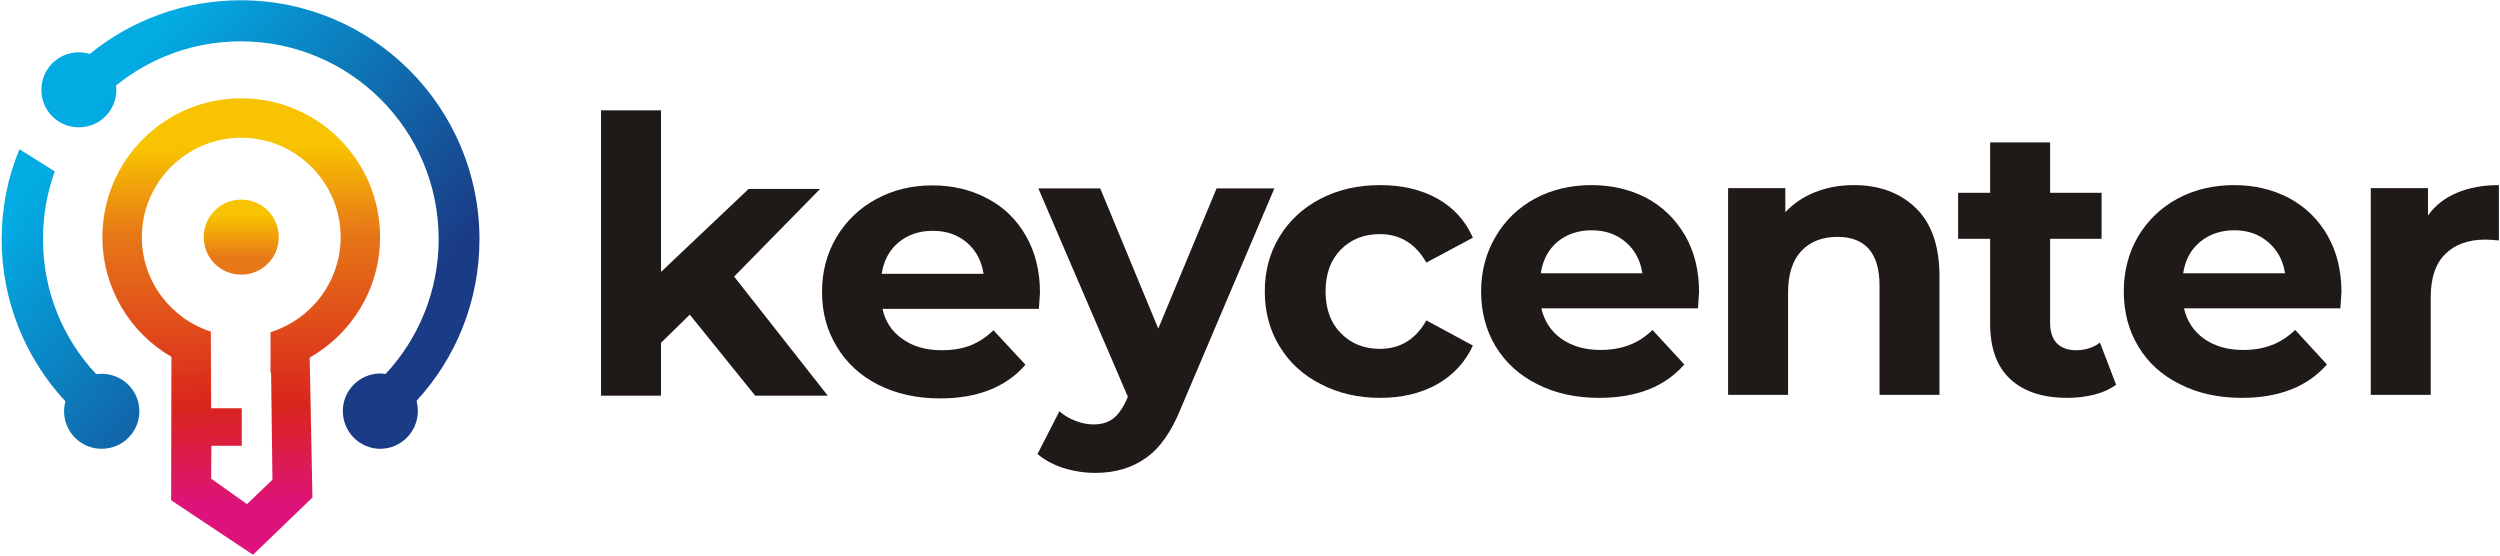
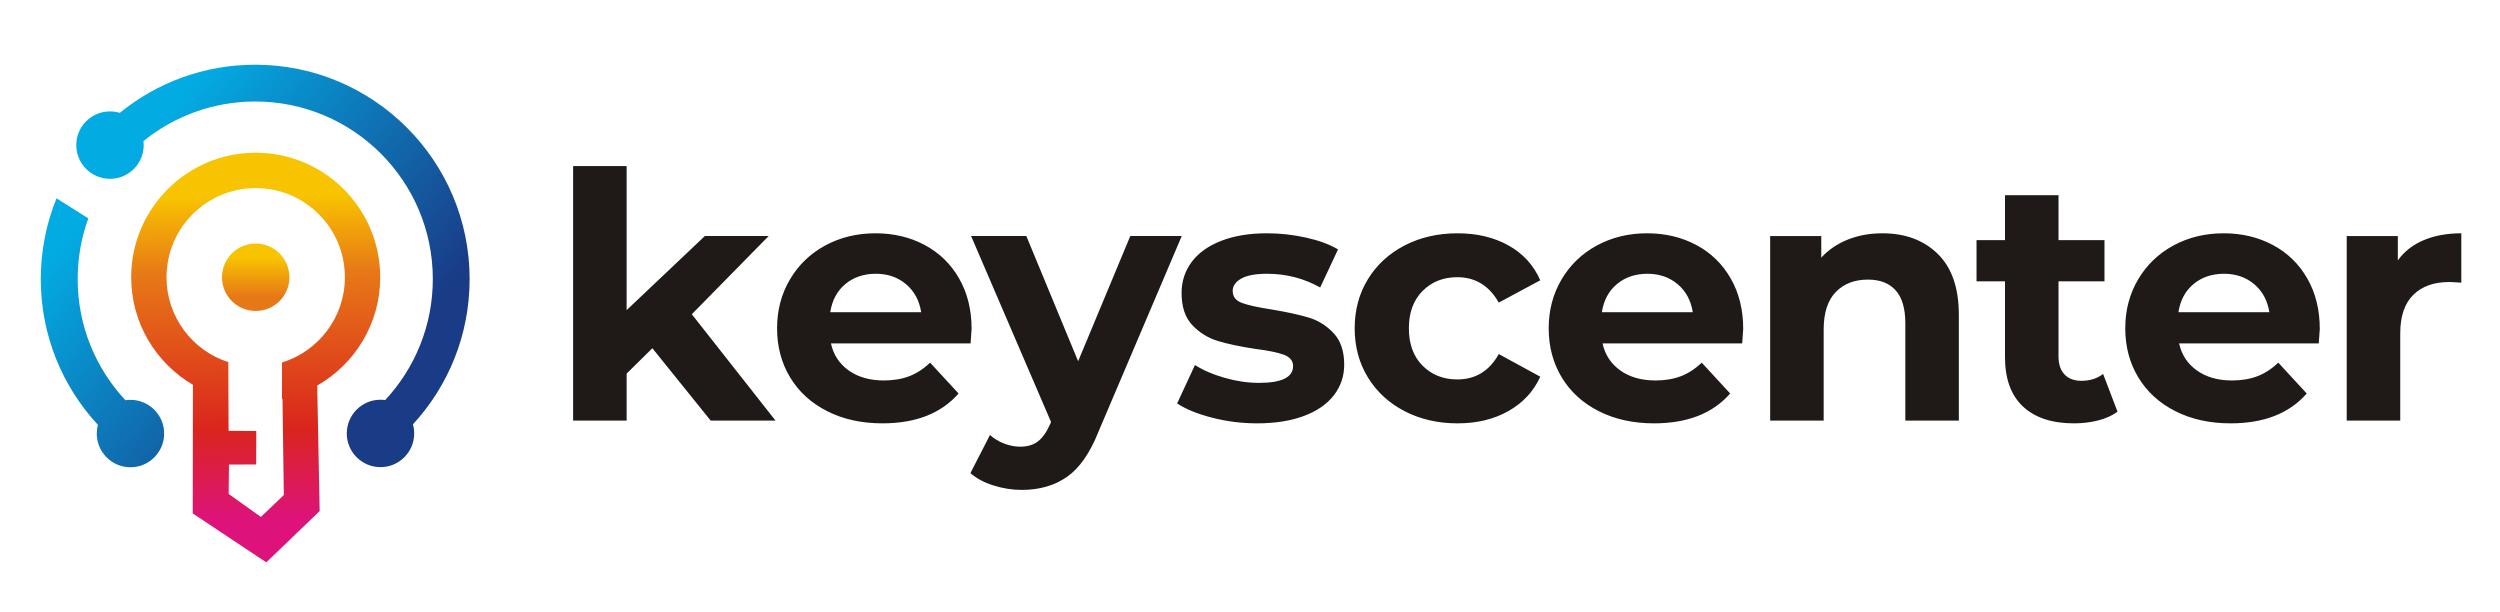
- <svg xmlns="http://www.w3.org/2000/svg" version="1.2" viewBox="0 0 913 203" width="913" height="203">
+ <svg xmlns="http://www.w3.org/2000/svg" xml:space="preserve" width="1002px" height="245px" style="shape-rendering:geometricPrecision; text-rendering:geometricPrecision; image-rendering:optimizeQuality; fill-rule:evenodd; clip-rule:evenodd" viewBox="0 0 1108.01 270.714">
  <defs>
-     <linearGradient id="g1" x1="139.6" y1="124.4" x2="36.2" y2="39.7" gradientUnits="userSpaceOnUse">
-       <stop offset="0" stop-color="#1a3b86" />
-       <stop offset="1" stop-color="#03abe3" />
+     <style type="text/css">
+    
+     .fil0 {fill:none}
+     .fil4 {fill:#1F1A17;fill-rule:nonzero}
+     .fil2 {fill:url(#id0)}
+     .fil3 {fill:url(#id1)}
+     .fil1 {fill:url(#id2)}
+    
+   </style>
+     <linearGradient id="id0" gradientUnits="userSpaceOnUse" x1="114.451" y1="229.829" x2="112.205" y2="86.9">
+       <stop offset="0" style="stop-color:#DD137B" />
+       <stop offset="0.278" style="stop-color:#DA251D" />
+       <stop offset="0.761" style="stop-color:#E77817" />
+       <stop offset="1" style="stop-color:#F8C300" />
    </linearGradient>
-     <linearGradient id="g2" x1="89.1" y1="184.9" x2="87.1" y2="53.7" gradientUnits="userSpaceOnUse">
-       <stop offset="0" stop-color="#dd137b" />
-       <stop offset=".278" stop-color="#da251d" />
-       <stop offset=".761" stop-color="#e77817" />
-       <stop offset="1" stop-color="#f8c300" />
+     <linearGradient id="id1" gradientUnits="userSpaceOnUse" x1="113.328" y1="131.441" x2="113.328" y2="114.11">
+       <stop offset="0" style="stop-color:#E77817" />
+       <stop offset="1" style="stop-color:#F8C300" />
    </linearGradient>
-     <linearGradient id="g3" x1="88.1" y1="94.5" x2="88.1" y2="78.6" gradientUnits="userSpaceOnUse">
-       <stop offset="0" stop-color="#e77817" />
-       <stop offset="1" stop-color="#f8c300" />
+     <linearGradient id="id2" gradientUnits="userSpaceOnUse" x1="169.457" y1="163.907" x2="56.746" y2="71.654">
+       <stop offset="0" style="stop-color:#1A3B86" />
+       <stop offset="1" style="stop-color:#03ABE3" />
    </linearGradient>
  </defs>
-   <style>
- 		.s0 { fill: none } 
- 		.s1 { fill: url(#g1) } 
- 		.s2 { fill: url(#g2) } 
- 		.s3 { fill: url(#g3) } 
- 		.s4 { fill: #1f1a17 } 
- 	</style>
  <g id="Слой_x0020_1">
-     <path id="Layer" class="s0" d="m-56-70h1028.4v314.4h-1028.4z" />
-     <path id="Layer" fill-rule="evenodd" class="s1" d="m87.9 0.1c48.2 0 87.2 39.1 87.2 87.3 0 22.7-8.7 43.5-23 59q0.5 1.8 0.5 3.7c0 7.6-6.2 13.8-13.7 13.8-7.6 0-13.7-6.2-13.7-13.8 0-7.5 6.1-13.7 13.7-13.7q1 0 1.9 0.2c12-12.9 19.4-30.2 19.4-49.3 0-39.9-32.4-72.2-72.3-72.2-17.2 0-33 6-45.5 16.1q0.1 0.8 0.1 1.6c0 7.6-6.1 13.7-13.7 13.7-7.6 0-13.7-6.1-13.7-13.7 0-7.5 6.1-13.7 13.7-13.7q2.1 0 4 0.6c15-12.2 34.2-19.6 55.1-19.6zm-50.8 136.4c7.6 0 13.8 6.1 13.8 13.7 0 7.6-6.2 13.7-13.8 13.7-7.5 0-13.7-6.1-13.7-13.7q0-1.9 0.5-3.6c-14.4-15.5-23.3-36.4-23.3-59.2 0-11.7 2.3-22.8 6.5-32.9l12.9 8.1c-2.8 7.7-4.3 16.1-4.3 24.7 0 19.1 7.3 36.4 19.4 49.3q1-0.1 2-0.1z" />
-     <path id="Layer" fill-rule="evenodd" class="s2" d="m88.1 35.9c28 0 50.7 22.7 50.7 50.7 0 18.9-10.4 35.3-25.7 44l1 51.1-21.7 20.9-29.9-19.9 0.1-52.4c-15.1-8.7-25.2-25.1-25.2-43.7 0-28 22.7-50.7 50.7-50.7zm10.9 100.2q-0.1 0-0.2 0v-14.8c14.8-4.6 25.6-18.4 25.6-34.7 0-20-16.3-36.3-36.3-36.3-20 0-36.3 16.3-36.3 36.3 0 16.1 10.6 29.8 25.2 34.5l0.1 28h11.2v13.7h-11.1l-0.1 12 13.1 9.3 9.3-8.9c0 0-0.5-39.1-0.5-39.1z" />
-     <path id="Layer" class="s3" d="m88.1 100.3c-7.6 0-13.7-6.1-13.7-13.7 0-7.6 6.1-13.7 13.7-13.7 7.6 0 13.7 6.1 13.7 13.7 0 7.6-6.1 13.7-13.7 13.7z" />
-     <path id="Layer" class="s4" d="m251.9 114.9l-10.5 10.3v19.3h-21.9v-104.2h21.9v59l32-30.3h26.1l-31.4 32 34.2 43.5h-26.5z" />
-     <path id="Layer" fill-rule="evenodd" class="s4" d="m379.8 106.9q0 0.4-0.4 5.9h-57.1q1.5 7 7.3 11 5.7 4.1 14.3 4.1 5.9 0 10.4-1.7 4.6-1.8 8.5-5.6l11.7 12.6q-10.7 12.3-31.2 12.3-12.7 0-22.6-5-9.8-5-15.1-13.9-5.4-8.8-5.4-20 0-11.1 5.3-20 5.3-8.9 14.5-13.9 9.2-5 20.5-5 11.1 0 20.1 4.8 9 4.7 14.1 13.7 5.1 8.9 5.1 20.7zm-39.1-22.6q-7.5 0-12.5 4.2-5.1 4.2-6.2 11.5h37.2q-1.1-7.2-6.2-11.5-5-4.2-12.3-4.2z" />
-     <path id="Layer" class="s4" d="m465.4 68.8l-34.1 80.2q-5.2 13-12.9 18.3-7.6 5.4-18.4 5.4-5.9 0-11.7-1.8-5.7-1.9-9.4-5.1l8-15.6q2.6 2.3 5.9 3.5 3.3 1.3 6.5 1.3 4.5 0 7.3-2.2 2.8-2.2 5-7.2l0.3-0.7-32.7-76.1h22.6l21.2 51.2 21.3-51.2c0 0 21.1 0 21.1 0z" />
-     <path id="Layer" class="s4" d="m504 145.3q-12 0-21.6-5-9.7-4.9-15.1-13.8-5.4-8.8-5.4-20.1 0-11.2 5.4-20 5.4-8.9 15.1-13.9 9.6-4.9 21.6-4.9 12 0 20.9 4.9 8.9 5 13 14.3l-17 9.1q-5.9-10.4-17-10.4-8.6 0-14.2 5.6-5.6 5.7-5.6 15.3 0 9.7 5.6 15.3 5.6 5.7 14.2 5.7 11.2 0 17-10.4l17 9.2q-4.1 9-13 14.1-8.9 5-20.9 5z" />
-     <path id="Layer" fill-rule="evenodd" class="s4" d="m620.5 106.7q0 0.4-0.4 5.9h-57.2q1.6 7 7.3 11.1 5.8 4.1 14.3 4.1 5.9 0 10.5-1.8 4.6-1.7 8.5-5.5l11.6 12.6q-10.6 12.2-31.1 12.2-12.8 0-22.6-5-9.8-4.9-15.2-13.8-5.3-8.8-5.3-20.1 0-11 5.3-20 5.2-8.9 14.4-13.9 9.2-4.9 20.6-4.9 11.1 0 20.1 4.7 8.9 4.8 14.1 13.7 5.1 8.9 5.1 20.7zm-39.2-22.6q-7.4 0-12.5 4.2-5 4.2-6.1 11.5h37.1q-1.1-7.1-6.1-11.4-5.1-4.3-12.4-4.3z" />
-     <path id="Layer" class="s4" d="m677 67.6q14 0 22.7 8.4 8.6 8.4 8.6 25v43.2h-21.9v-39.9q0-8.9-3.9-13.4-4-4.4-11.4-4.4-8.3 0-13.2 5.1-4.9 5.2-4.9 15.3v37.3h-21.9v-75.5h20.9v8.8q4.4-4.7 10.8-7.3 6.5-2.6 14.2-2.6z" />
-     <path id="Layer" class="s4" d="m772.8 140.5q-3.2 2.4-7.9 3.6-4.7 1.2-9.9 1.2-13.5 0-20.9-6.9-7.3-6.8-7.3-20.2v-31h-11.7v-16.8h11.7v-18.4h21.9v18.4h18.8v16.8h-18.8v30.7q0 4.8 2.4 7.4 2.5 2.6 7 2.6 5.2 0 8.8-2.8c0 0 5.9 15.4 5.9 15.4z" />
-     <path id="Layer" fill-rule="evenodd" class="s4" d="m855.1 106.7q0 0.4-0.4 5.9h-57.1q1.6 7 7.3 11.1 5.8 4.1 14.3 4.1 5.9 0 10.5-1.8 4.5-1.7 8.5-5.5l11.6 12.6q-10.7 12.2-31.1 12.2-12.8 0-22.6-5-9.9-4.9-15.2-13.8-5.3-8.8-5.3-20.1 0-11 5.2-20 5.3-8.9 14.5-13.9 9.2-4.9 20.6-4.9 11 0 20 4.7 9 4.8 14.1 13.7 5.1 8.9 5.1 20.7zm-39.1-22.6q-7.4 0-12.5 4.2-5.1 4.2-6.2 11.5h37.2q-1.1-7.1-6.2-11.4-5-4.3-12.3-4.3z" />
-     <path id="Layer" class="s4" d="m886.7 78.7q3.9-5.5 10.6-8.3 6.6-2.8 15.3-2.8v20.2q-3.6-0.3-4.9-0.3-9.4 0-14.7 5.3-5.3 5.2-5.3 15.7v35.7h-21.9v-75.5h20.9c0 0 0 10 0 10z" />
+     <rect class="fil0" x="5.14187e-005" width="1108.01" height="270.714" />
+     <path class="fil1" d="M113.102 28.573c52.479,0 95.037,42.559 95.037,95.037 0,24.824 -9.526,47.425 -25.119,64.353 0.359,1.282 0.551,2.634 0.551,4.031 0,8.248 -6.691,14.939 -14.939,14.939 -8.248,0 -14.939,-6.692 -14.939,-14.939 0,-8.248 6.692,-14.939 14.939,-14.939 0.711,0 1.409,0.05 2.093,0.146 13.089,-14.054 21.1,-32.898 21.1,-53.613 0,-43.458 -35.244,-78.702 -78.703,-78.702 -18.773,0 -36.011,6.579 -49.539,17.555 0.069,0.58 0.105,1.169 0.105,1.767 0,8.248 -6.692,14.939 -14.94,14.939 -8.248,0 -14.939,-6.691 -14.939,-14.939 0,-8.248 6.692,-14.939 14.939,-14.939 1.513,0 2.974,0.226 4.35,0.644 16.363,-13.341 37.25,-21.34 60.003,-21.34zm-55.285 148.536c8.248,0 14.94,6.692 14.94,14.939 0,8.248 -6.692,14.939 -14.94,14.939 -8.248,0 -14.939,-6.691 -14.939,-14.939 0,-1.338 0.177,-2.635 0.508,-3.869 -15.712,-16.952 -25.321,-39.639 -25.321,-64.569 0,-12.671 2.487,-24.759 6.99,-35.813l14.091 8.885c-3.055,8.395 -4.724,17.457 -4.724,26.907 0,20.75 8.037,39.624 21.165,53.686 0.728,-0.109 1.472,-0.166 2.23,-0.166z" />
+     <path class="fil2" d="M113.328 67.587c30.474,0 55.188,24.714 55.188,55.188 0,20.558 -11.25,38.49 -27.926,47.984l1.084 55.642 -23.659 22.739 -32.596 -21.687 0.082 -57.019c-16.365,-9.577 -27.362,-27.334 -27.362,-47.66 0,-30.474 24.714,-55.188 55.188,-55.188zm11.874 109.089c-0.074,0.016 -0.147,0.034 -0.22,0.051l0 -16.171c16.14,-4.974 27.875,-20.008 27.875,-37.78 0,-21.828 -17.701,-39.528 -39.528,-39.528 -21.828,0 -39.528,17.701 -39.528,39.528 0,17.593 11.501,32.503 27.392,37.626l0.113 30.44 12.274 0.066 -0.05 14.842 -12.059 0.033 -0.132 13.028 14.281 10.191 10.167 -9.697 -0.584 -42.629z" />
+     <circle class="fil3" cx="113.328" cy="122.776" r="14.94" />
+     <path class="fil4" d="M289.13 154.228l-11.403 11.251 0 20.831 -23.72 0 0 -112.822 23.72 0 0 63.861 34.668 -32.843 28.281 0 -34.06 34.668 37.1 47.136 -28.737 0 -25.849 -32.083zm141.488 -8.515c0,0.304 -0.152,2.433 -0.456,6.386l-61.885 0c1.116,5.069 3.751,9.073 7.907,12.012 4.156,2.94 9.326,4.409 15.509,4.409 4.258,0 8.034,-0.634 11.328,-1.901 3.294,-1.267 6.361,-3.269 9.199,-6.006l12.62 13.685c-7.704,8.819 -18.956,13.228 -33.756,13.228 -9.224,0 -17.384,-1.8 -24.48,-5.398 -7.096,-3.598 -12.569,-8.591 -16.421,-14.977 -3.852,-6.386 -5.778,-13.634 -5.778,-21.743 0,-8.008 1.901,-15.23 5.702,-21.667 3.801,-6.437 9.022,-11.455 15.661,-15.053 6.64,-3.598 14.065,-5.398 22.276,-5.398 8.008,0 15.256,1.723 21.743,5.17 6.488,3.446 11.581,8.388 15.281,14.825 3.7,6.436 5.549,13.912 5.549,22.427zm-42.422 -24.48c-5.373,0 -9.884,1.52 -13.533,4.562 -3.65,3.041 -5.879,7.197 -6.69,12.468l40.294 0c-0.811,-5.169 -3.041,-9.3 -6.69,-12.392 -3.65,-3.092 -8.11,-4.637 -13.38,-4.637zm135.558 -16.726l-36.949 86.821c-3.751,9.427 -8.388,16.067 -13.913,19.919 -5.524,3.852 -12.189,5.778 -19.994,5.778 -4.258,0 -8.465,-0.659 -12.621,-1.977 -4.155,-1.318 -7.552,-3.142 -10.187,-5.474l8.667 -16.877c1.825,1.621 3.928,2.888 6.31,3.801 2.383,0.912 4.739,1.368 7.071,1.368 3.244,0 5.879,-0.786 7.907,-2.357 2.028,-1.572 3.852,-4.181 5.474,-7.83l0.304 -0.761 -35.428 -82.412 24.48 0 22.96 55.498 23.112 -55.498 22.808 0zm33.38 83.02c-6.792,0 -13.431,-0.836 -19.919,-2.509 -6.488,-1.673 -11.657,-3.776 -15.509,-6.31l7.906 -17.03c3.65,2.331 8.059,4.232 13.229,5.702 5.169,1.471 10.238,2.205 15.205,2.205 10.035,0 15.053,-2.484 15.053,-7.451 0,-2.331 -1.368,-4.004 -4.105,-5.018 -2.737,-1.013 -6.944,-1.875 -12.621,-2.585 -6.69,-1.014 -12.214,-2.179 -16.573,-3.497 -4.359,-1.318 -8.135,-3.649 -11.328,-6.994 -3.193,-3.345 -4.79,-8.11 -4.79,-14.293 0,-5.17 1.495,-9.757 4.485,-13.761 2.991,-4.004 7.35,-7.121 13.077,-9.351 5.727,-2.23 12.494,-3.345 20.299,-3.345 5.778,0 11.53,0.634 17.258,1.901 5.727,1.267 10.466,3.016 14.217,5.246l-7.907 16.878c-7.197,-4.054 -15.053,-6.082 -23.568,-6.082 -5.068,0 -8.869,0.709 -11.404,2.129 -2.534,1.419 -3.801,3.244 -3.801,5.474 0,2.534 1.369,4.308 4.106,5.322 2.737,1.013 7.096,1.976 13.076,2.888 6.69,1.116 12.165,2.306 16.422,3.574 4.257,1.267 7.957,3.573 11.1,6.918 3.142,3.345 4.714,8.008 4.714,13.988 0,5.069 -1.521,9.579 -4.562,13.533 -3.041,3.953 -7.476,7.02 -13.305,9.199 -5.829,2.18 -12.747,3.269 -20.755,3.269zm88.878 0c-8.717,0 -16.548,-1.8 -23.492,-5.398 -6.944,-3.598 -12.367,-8.591 -16.27,-14.977 -3.902,-6.386 -5.854,-13.634 -5.854,-21.743 0,-8.109 1.952,-15.357 5.854,-21.743 3.903,-6.386 9.326,-11.378 16.27,-14.977 6.944,-3.598 14.775,-5.398 23.492,-5.398 8.617,0 16.143,1.8 22.58,5.398 6.437,3.598 11.126,8.743 14.065,15.433l-18.398 9.883c-4.258,-7.501 -10.39,-11.252 -18.398,-11.252 -6.184,0 -11.302,2.028 -15.358,6.082 -4.054,4.055 -6.082,9.579 -6.082,16.573 0,6.995 2.028,12.519 6.082,16.574 4.055,4.054 9.174,6.082 15.358,6.082 8.109,0 14.242,-3.751 18.398,-11.252l18.398 10.035c-2.94,6.488 -7.628,11.556 -14.065,15.205 -6.436,3.649 -13.963,5.474 -22.58,5.474zm126.587 -41.814c0,0.304 -0.152,2.433 -0.456,6.386l-61.885 0c1.116,5.069 3.751,9.073 7.907,12.012 4.156,2.94 9.326,4.409 15.509,4.409 4.258,0 8.034,-0.634 11.328,-1.901 3.294,-1.267 6.361,-3.269 9.199,-6.006l12.62 13.685c-7.704,8.819 -18.956,13.228 -33.756,13.228 -9.224,0 -17.384,-1.8 -24.48,-5.398 -7.096,-3.598 -12.569,-8.591 -16.421,-14.977 -3.852,-6.386 -5.778,-13.634 -5.778,-21.743 0,-8.008 1.901,-15.23 5.702,-21.667 3.801,-6.437 9.022,-11.455 15.661,-15.053 6.64,-3.598 14.065,-5.398 22.276,-5.398 8.008,0 15.256,1.723 21.743,5.17 6.488,3.446 11.581,8.388 15.281,14.825 3.7,6.436 5.549,13.912 5.549,22.427zm-42.422 -24.48c-5.373,0 -9.884,1.52 -13.533,4.562 -3.65,3.041 -5.879,7.197 -6.69,12.468l40.294 0c-0.811,-5.169 -3.041,-9.3 -6.69,-12.392 -3.65,-3.092 -8.11,-4.637 -13.38,-4.637zm104.084 -17.942c10.137,0 18.322,3.041 24.556,9.123 6.234,6.082 9.351,15.104 9.351,27.065l0 46.832 -23.72 0 0 -43.182c0,-6.488 -1.419,-11.328 -4.258,-14.521 -2.838,-3.193 -6.944,-4.79 -12.316,-4.79 -5.981,0 -10.745,1.85 -14.293,5.55 -3.548,3.699 -5.321,9.199 -5.321,16.498l0 40.445 -23.72 0 0 -81.803 22.656 0 0 9.579c3.142,-3.447 7.045,-6.108 11.708,-7.983 4.663,-1.875 9.781,-2.813 15.357,-2.813zm104.236 79.067c-2.332,1.723 -5.195,3.016 -8.591,3.878 -3.396,0.862 -6.969,1.292 -10.72,1.292 -9.731,0 -17.258,-2.484 -22.58,-7.451 -5.321,-4.967 -7.983,-12.265 -7.983,-21.895l0 -33.604 -12.62 0 0 -18.246 12.62 0 0 -19.919 23.72 0 0 19.919 20.375 0 0 18.246 -20.375 0 0 33.299c0,3.447 0.887,6.107 2.66,7.983 1.774,1.875 4.283,2.813 7.527,2.813 3.751,0 6.944,-1.014 9.579,-3.041l6.386 16.726zm89.638 -36.644c0,0.304 -0.152,2.433 -0.456,6.386l-61.885 0c1.116,5.069 3.751,9.073 7.907,12.012 4.156,2.94 9.326,4.409 15.509,4.409 4.258,0 8.034,-0.634 11.328,-1.901 3.294,-1.267 6.361,-3.269 9.199,-6.006l12.62 13.685c-7.704,8.819 -18.956,13.228 -33.756,13.228 -9.224,0 -17.384,-1.8 -24.48,-5.398 -7.096,-3.598 -12.569,-8.591 -16.421,-14.977 -3.852,-6.386 -5.778,-13.634 -5.778,-21.743 0,-8.008 1.901,-15.23 5.702,-21.667 3.801,-6.437 9.022,-11.455 15.661,-15.053 6.64,-3.598 14.065,-5.398 22.276,-5.398 8.008,0 15.256,1.723 21.743,5.17 6.488,3.446 11.581,8.388 15.281,14.825 3.7,6.436 5.549,13.912 5.549,22.427zm-42.422 -24.48c-5.373,0 -9.884,1.52 -13.533,4.562 -3.65,3.041 -5.879,7.197 -6.69,12.468l40.294 0c-0.811,-5.169 -3.041,-9.3 -6.69,-12.392 -3.65,-3.092 -8.11,-4.637 -13.38,-4.637zm77.019 -5.93c2.838,-3.953 6.665,-6.944 11.48,-8.97 4.815,-2.028 10.364,-3.041 16.649,-3.041l0 21.896c-2.635,-0.203 -4.409,-0.304 -5.321,-0.304 -6.792,0 -12.114,1.901 -15.966,5.702 -3.852,3.801 -5.778,9.503 -5.778,17.105l0 38.621 -23.72 0 0 -81.803 22.656 0 0 10.795z" />
  </g>
</svg>
